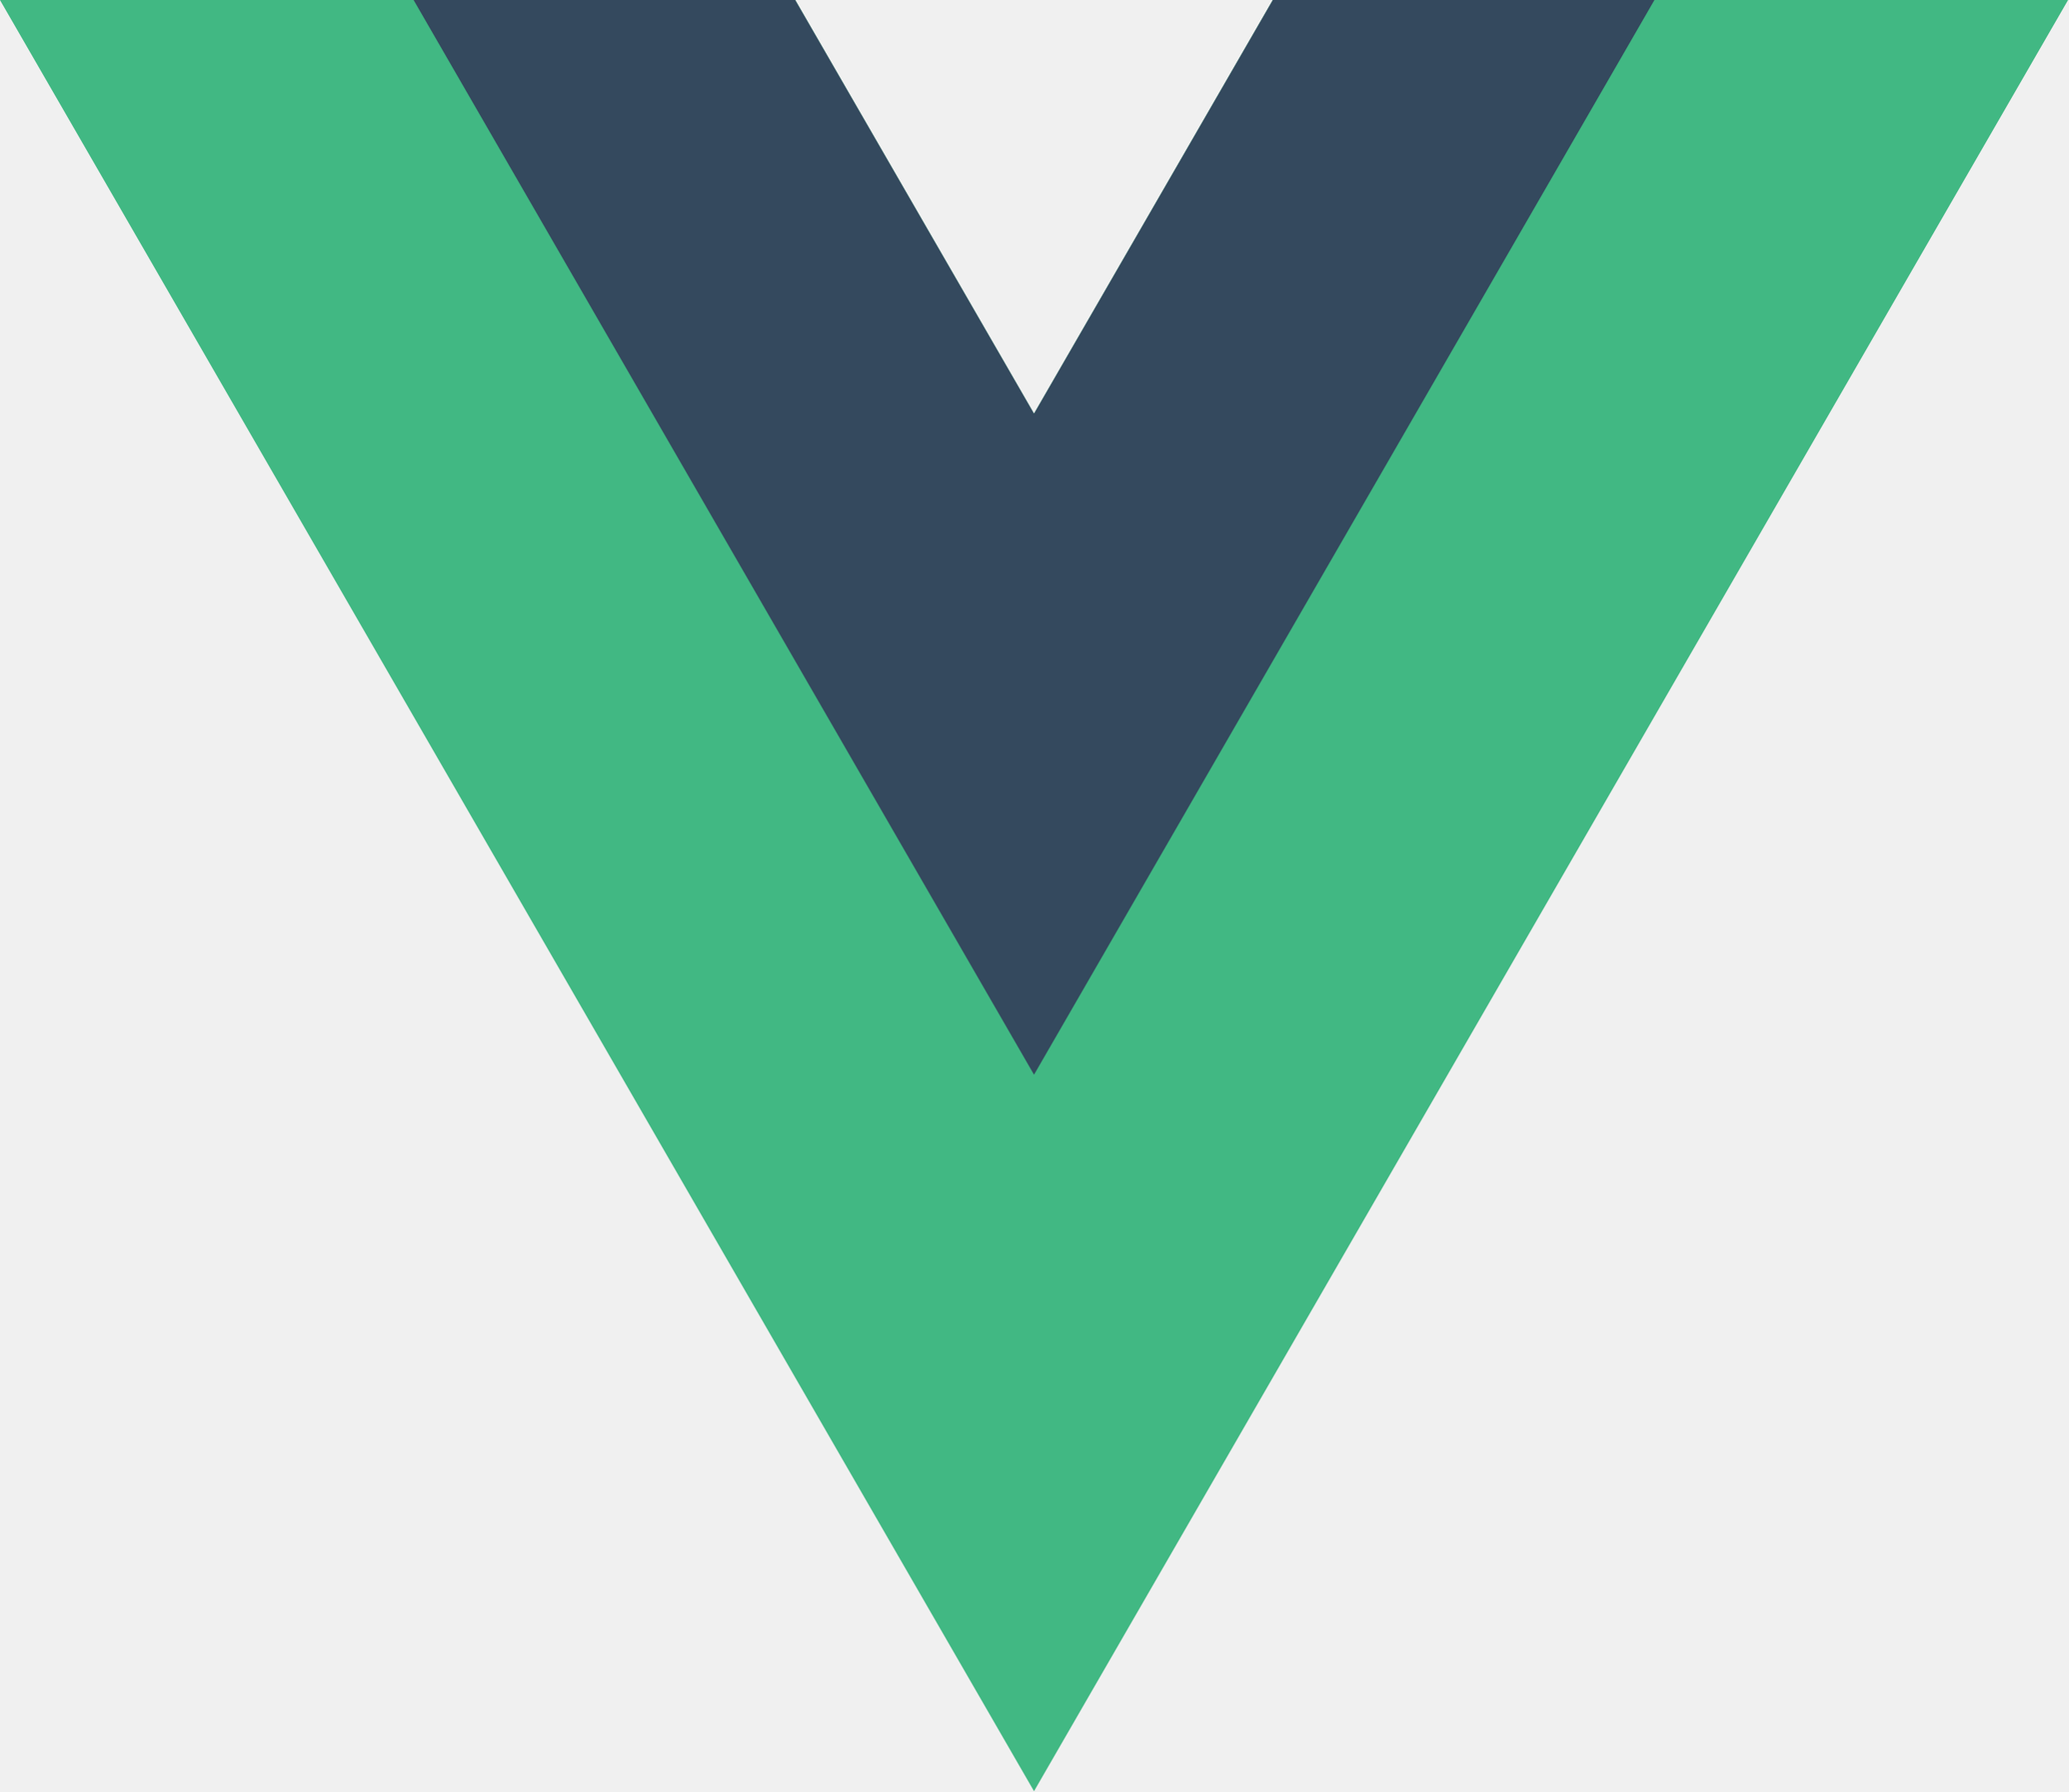
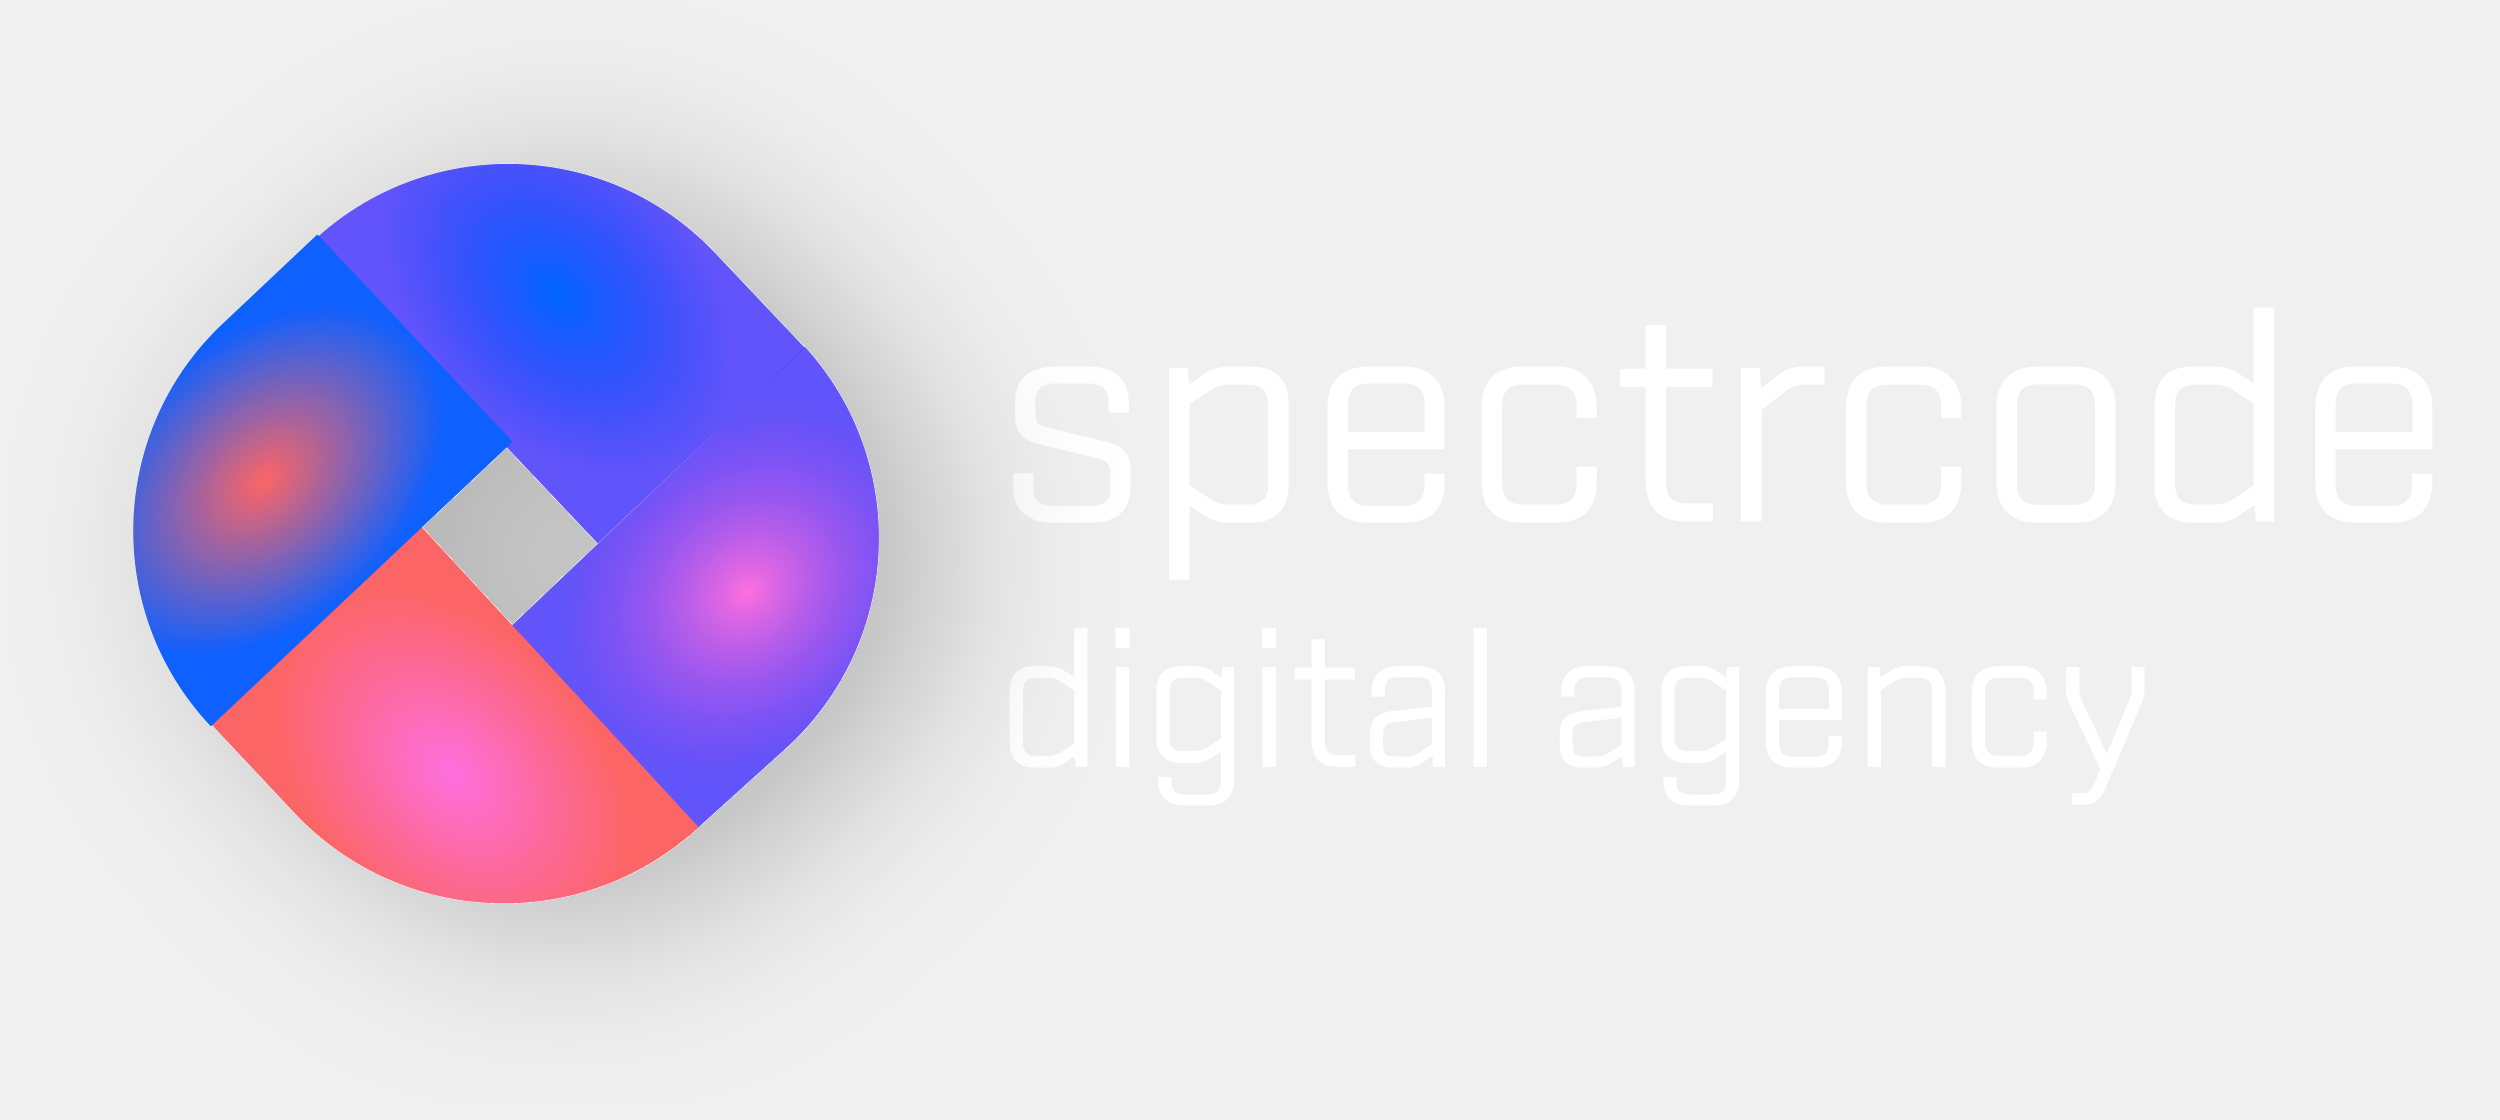
- <svg xmlns="http://www.w3.org/2000/svg" viewBox="0 0 261.76 226.69">
-   <path d="M161.096.001l-30.225 52.351L100.647.001H-.005l130.877 226.688L261.749.001z" fill="#41b883" />
-   <path d="M161.096.001l-30.225 52.351L100.647.001H52.346l78.526 136.01L209.398.001z" fill="#34495e" />
+ <svg xmlns="http://www.w3.org/2000/svg" width="163" height="73" viewBox="0 0 163 73" fill="none">
+   <path d="M66.06 30.86H67.38V31.86C67.38 32.62 67.827 33 68.72 33H71.04C71.947 33 72.4 32.633 72.4 31.9V30.76C72.4 30.32 72.173 30.04 71.72 29.92L67.7 28.94C66.687 28.7 66.18 28.1 66.18 27.14V26.18C66.18 25.447 66.407 24.887 66.86 24.5C67.313 24.1 67.973 23.9 68.84 23.9H70.96C71.813 23.9 72.467 24.107 72.92 24.52C73.373 24.92 73.6 25.5 73.6 26.26V26.9H72.28V26.12C72.28 25.373 71.833 25 70.94 25H68.84C67.947 25 67.5 25.36 67.5 26.08V27.06C67.5 27.3 67.553 27.473 67.66 27.58C67.767 27.687 67.94 27.773 68.18 27.84L72.18 28.82C73.193 29.06 73.7 29.647 73.7 30.58V31.8C73.7 33.32 72.807 34.08 71.02 34.08H68.7C67.847 34.08 67.193 33.88 66.74 33.48C66.287 33.067 66.06 32.48 66.06 31.72V30.86ZM78.585 33.64L77.565 32.98V37.8H76.225V23.98H77.445L77.525 25.06L78.585 24.34C78.998 24.047 79.498 23.9 80.085 23.9H81.585C82.371 23.9 82.971 24.113 83.385 24.54C83.811 24.967 84.025 25.573 84.025 26.36V31.62C84.025 32.407 83.811 33.013 83.385 33.44C82.971 33.867 82.371 34.08 81.585 34.08H80.085C79.565 34.08 79.065 33.933 78.585 33.64ZM80.085 32.9H81.385C82.251 32.9 82.685 32.473 82.685 31.62V26.36C82.685 25.507 82.251 25.08 81.385 25.08H80.085C79.671 25.08 79.285 25.2 78.925 25.44L77.565 26.32V31.66L78.925 32.54C79.285 32.78 79.671 32.9 80.085 32.9ZM94.192 31.46C94.192 32.313 93.959 32.967 93.493 33.42C93.039 33.86 92.386 34.08 91.532 34.08H89.213C88.359 34.08 87.699 33.853 87.233 33.4C86.779 32.947 86.552 32.28 86.552 31.4V26.58C86.552 25.713 86.779 25.053 87.233 24.6C87.699 24.133 88.359 23.9 89.213 23.9H91.532C92.386 23.9 93.039 24.133 93.493 24.6C93.959 25.053 94.192 25.713 94.192 26.58V29.28H87.892V31.62C87.892 32.527 88.339 32.98 89.233 32.98H91.532C92.426 32.98 92.873 32.527 92.873 31.62V30.88H94.192V31.46ZM87.892 26.36V28.18H92.892V26.36C92.892 25.453 92.439 25 91.532 25H89.233C88.339 25 87.892 25.453 87.892 26.36ZM99.252 34.08C98.398 34.08 97.738 33.853 97.272 33.4C96.818 32.947 96.592 32.28 96.592 31.4V26.58C96.592 25.713 96.818 25.053 97.272 24.6C97.738 24.133 98.398 23.9 99.252 23.9H101.472C102.312 23.9 102.958 24.133 103.412 24.6C103.878 25.053 104.112 25.713 104.112 26.58V27.24H102.792V26.44C102.792 25.533 102.345 25.08 101.452 25.08H99.292C98.385 25.08 97.932 25.533 97.932 26.44V31.54C97.932 32.447 98.385 32.9 99.292 32.9H101.452C102.345 32.9 102.792 32.447 102.792 31.54V30.44H104.112V31.4C104.112 32.28 103.885 32.947 103.432 33.4C102.978 33.853 102.325 34.08 101.472 34.08H99.252ZM111.676 32.82V34H109.896C109.056 34 108.41 33.773 107.956 33.32C107.516 32.867 107.296 32.22 107.296 31.38V25.22H105.616V24.04H107.296V21.2H108.636V24.04H111.656V25.22H108.636V31.5C108.636 32.38 109.076 32.82 109.956 32.82H111.676ZM114.85 34H113.51V23.98H114.73L114.83 25.32L116.11 24.34C116.483 24.047 116.99 23.9 117.63 23.9H118.97V25.08H117.67C117.217 25.08 116.83 25.2 116.51 25.44L114.85 26.72V34ZM123.021 34.08C122.168 34.08 121.508 33.853 121.041 33.4C120.588 32.947 120.361 32.28 120.361 31.4V26.58C120.361 25.713 120.588 25.053 121.041 24.6C121.508 24.133 122.168 23.9 123.021 23.9H125.241C126.081 23.9 126.728 24.133 127.181 24.6C127.648 25.053 127.881 25.713 127.881 26.58V27.24H126.561V26.44C126.561 25.533 126.114 25.08 125.221 25.08H123.061C122.154 25.08 121.701 25.533 121.701 26.44V31.54C121.701 32.447 122.154 32.9 123.061 32.9H125.221C126.114 32.9 126.561 32.447 126.561 31.54V30.44H127.881V31.4C127.881 32.28 127.654 32.947 127.201 33.4C126.748 33.853 126.094 34.08 125.241 34.08H123.021ZM135.286 34.08H132.826C131.972 34.08 131.312 33.853 130.846 33.4C130.392 32.947 130.166 32.28 130.166 31.4V26.58C130.166 25.713 130.392 25.053 130.846 24.6C131.312 24.133 131.972 23.9 132.826 23.9H135.286C136.152 23.9 136.812 24.133 137.266 24.6C137.719 25.053 137.946 25.713 137.946 26.58V31.4C137.946 32.28 137.719 32.947 137.266 33.4C136.812 33.853 136.152 34.08 135.286 34.08ZM132.866 32.92H135.266C135.692 32.92 136.019 32.8 136.246 32.56C136.486 32.32 136.606 31.993 136.606 31.58V26.4C136.606 25.507 136.159 25.06 135.266 25.06H132.866C131.959 25.06 131.506 25.507 131.506 26.4V31.58C131.506 32.473 131.959 32.92 132.866 32.92ZM145.939 33.64C145.499 33.933 144.993 34.08 144.419 34.08H142.939C142.153 34.08 141.546 33.867 141.119 33.44C140.693 33.013 140.479 32.407 140.479 31.62V26.36C140.479 25.573 140.693 24.967 141.119 24.54C141.546 24.113 142.153 23.9 142.939 23.9H144.419C144.993 23.9 145.499 24.047 145.939 24.34L146.939 25V20.06H148.279V34H147.079L146.979 32.92L145.939 33.64ZM143.119 32.9H144.439C144.839 32.9 145.226 32.78 145.599 32.54L146.939 31.66V26.32L145.599 25.44C145.226 25.2 144.839 25.08 144.439 25.08H143.119C142.253 25.08 141.819 25.507 141.819 26.36V31.62C141.819 32.473 142.253 32.9 143.119 32.9ZM158.587 31.46C158.587 32.313 158.354 32.967 157.887 33.42C157.434 33.86 156.78 34.08 155.927 34.08H153.607C152.754 34.08 152.094 33.853 151.627 33.4C151.174 32.947 150.947 32.28 150.947 31.4V26.58C150.947 25.713 151.174 25.053 151.627 24.6C152.094 24.133 152.754 23.9 153.607 23.9H155.927C156.78 23.9 157.434 24.133 157.887 24.6C158.354 25.053 158.587 25.713 158.587 26.58V29.28H152.287V31.62C152.287 32.527 152.734 32.98 153.627 32.98H155.927C156.82 32.98 157.267 32.527 157.267 31.62V30.88H158.587V31.46ZM152.287 26.36V28.18H157.287V26.36C157.287 25.453 156.834 25 155.927 25H153.627C152.734 25 152.287 25.453 152.287 26.36Z" fill="white" />
+   <path d="M69.381 49.766C69.095 49.957 68.766 50.052 68.393 50.052H67.431C66.92 50.052 66.525 49.913 66.248 49.636C65.971 49.359 65.832 48.964 65.832 48.453V45.034C65.832 44.523 65.971 44.128 66.248 43.851C66.525 43.574 66.92 43.435 67.431 43.435H68.393C68.766 43.435 69.095 43.53 69.381 43.721L70.031 44.15V40.939H70.902V50H70.122L70.057 49.298L69.381 49.766ZM67.548 49.285H68.406C68.666 49.285 68.917 49.207 69.16 49.051L70.031 48.479V45.008L69.16 44.436C68.917 44.28 68.666 44.202 68.406 44.202H67.548C66.985 44.202 66.703 44.479 66.703 45.034V48.453C66.703 49.008 66.985 49.285 67.548 49.285ZM72.753 50V43.487H73.624V50H72.753ZM72.727 42.265V40.939H73.65V42.265H72.727ZM78.72 52.522H77.225C76.679 52.522 76.254 52.379 75.951 52.093C75.656 51.816 75.509 51.413 75.509 50.884V50.65H76.367V50.975C76.367 51.53 76.657 51.807 77.238 51.807H78.72C79.309 51.807 79.604 51.53 79.604 50.975V49.012L78.941 49.454C78.655 49.645 78.325 49.74 77.953 49.74H76.991C76.479 49.74 76.085 49.601 75.808 49.324C75.53 49.047 75.392 48.652 75.392 48.141V45.034C75.392 44.523 75.53 44.128 75.808 43.851C76.085 43.574 76.479 43.435 76.991 43.435H77.953C78.343 43.435 78.672 43.53 78.941 43.721L79.63 44.189L79.695 43.487H80.462V50.832C80.462 51.959 79.881 52.522 78.72 52.522ZM77.095 48.973H77.966C78.226 48.973 78.477 48.895 78.72 48.739L79.604 48.167V45.008L78.72 44.436C78.477 44.28 78.226 44.202 77.966 44.202H77.095C76.531 44.202 76.25 44.479 76.25 45.034V48.141C76.25 48.696 76.531 48.973 77.095 48.973ZM82.313 50V43.487H83.184V50H82.313ZM82.287 42.265V40.939H83.21V42.265H82.287ZM88.357 49.233V50H87.2C86.654 50 86.234 49.853 85.939 49.558C85.653 49.263 85.51 48.843 85.51 48.297V44.293H84.418V43.526H85.51V41.68H86.381V43.526H88.344V44.293H86.381V48.375C86.381 48.947 86.667 49.233 87.239 49.233H88.357ZM92.734 49.727C92.405 49.944 92.062 50.052 91.707 50.052H90.862C90.377 50.052 90 49.935 89.731 49.701C89.462 49.467 89.328 49.125 89.328 48.674V47.764C89.328 46.932 89.844 46.46 90.875 46.347L93.358 46.074V44.995C93.358 44.44 93.068 44.163 92.487 44.163H91.161C90.58 44.163 90.29 44.44 90.29 44.995V45.424H89.432V45.086C89.432 44.549 89.579 44.141 89.874 43.864C90.177 43.578 90.602 43.435 91.148 43.435H92.578C93.107 43.435 93.51 43.574 93.787 43.851C94.073 44.128 94.216 44.523 94.216 45.034V50H93.449L93.397 49.298L92.734 49.727ZM91.785 49.324C92.036 49.324 92.279 49.246 92.513 49.09L93.358 48.544V46.789L90.979 47.075C90.702 47.11 90.498 47.179 90.368 47.283C90.238 47.387 90.173 47.56 90.173 47.803V48.635C90.173 48.878 90.229 49.055 90.342 49.168C90.463 49.272 90.663 49.324 90.94 49.324H91.785ZM96.075 40.939H96.946V50H96.075V40.939ZM105.099 49.727C104.77 49.944 104.428 50.052 104.072 50.052H103.227C102.742 50.052 102.365 49.935 102.096 49.701C101.828 49.467 101.693 49.125 101.693 48.674V47.764C101.693 46.932 102.209 46.46 103.24 46.347L105.723 46.074V44.995C105.723 44.44 105.433 44.163 104.852 44.163H103.526C102.946 44.163 102.655 44.44 102.655 44.995V45.424H101.797V45.086C101.797 44.549 101.945 44.141 102.239 43.864C102.543 43.578 102.967 43.435 103.513 43.435H104.943C105.472 43.435 105.875 43.574 106.152 43.851C106.438 44.128 106.581 44.523 106.581 45.034V50H105.814L105.762 49.298L105.099 49.727ZM104.15 49.324C104.402 49.324 104.644 49.246 104.878 49.09L105.723 48.544V46.789L103.344 47.075C103.067 47.11 102.863 47.179 102.733 47.283C102.603 47.387 102.538 47.56 102.538 47.803V48.635C102.538 48.878 102.595 49.055 102.707 49.168C102.829 49.272 103.028 49.324 103.305 49.324H104.15ZM111.651 52.522H110.156C109.61 52.522 109.186 52.379 108.882 52.093C108.588 51.816 108.44 51.413 108.44 50.884V50.65H109.298V50.975C109.298 51.53 109.589 51.807 110.169 51.807H111.651C112.241 51.807 112.535 51.53 112.535 50.975V49.012L111.872 49.454C111.586 49.645 111.257 49.74 110.884 49.74H109.922C109.411 49.74 109.017 49.601 108.739 49.324C108.462 49.047 108.323 48.652 108.323 48.141V45.034C108.323 44.523 108.462 44.128 108.739 43.851C109.017 43.574 109.411 43.435 109.922 43.435H110.884C111.274 43.435 111.604 43.53 111.872 43.721L112.561 44.189L112.626 43.487H113.393V50.832C113.393 51.959 112.813 52.522 111.651 52.522ZM110.026 48.973H110.897C111.157 48.973 111.409 48.895 111.651 48.739L112.535 48.167V45.008L111.651 44.436C111.409 44.28 111.157 44.202 110.897 44.202H110.026C109.463 44.202 109.181 44.479 109.181 45.034V48.141C109.181 48.696 109.463 48.973 110.026 48.973ZM120.093 48.349C120.093 48.904 119.942 49.328 119.638 49.623C119.344 49.909 118.919 50.052 118.364 50.052H116.856C116.302 50.052 115.873 49.905 115.569 49.61C115.275 49.315 115.127 48.882 115.127 48.31V45.177C115.127 44.614 115.275 44.185 115.569 43.89C115.873 43.587 116.302 43.435 116.856 43.435H118.364C118.919 43.435 119.344 43.587 119.638 43.89C119.942 44.185 120.093 44.614 120.093 45.177V46.932H115.998V48.453C115.998 49.042 116.289 49.337 116.869 49.337H118.364C118.945 49.337 119.235 49.042 119.235 48.453V47.972H120.093V48.349ZM115.998 45.034V46.217H119.248V45.034C119.248 44.445 118.954 44.15 118.364 44.15H116.869C116.289 44.15 115.998 44.445 115.998 45.034ZM125.137 44.202H124.279C124.019 44.202 123.767 44.28 123.525 44.436L122.641 45.008V50H121.77V43.487H122.563L122.602 44.189L123.304 43.721C123.59 43.53 123.915 43.435 124.279 43.435H125.254C125.765 43.435 126.155 43.574 126.424 43.851C126.701 44.12 126.84 44.514 126.84 45.034V50H125.969V45.034C125.969 44.479 125.691 44.202 125.137 44.202ZM130.288 50.052C129.733 50.052 129.304 49.905 129.001 49.61C128.706 49.315 128.559 48.882 128.559 48.31V45.177C128.559 44.614 128.706 44.185 129.001 43.89C129.304 43.587 129.733 43.435 130.288 43.435H131.731C132.277 43.435 132.697 43.587 132.992 43.89C133.295 44.185 133.447 44.614 133.447 45.177V45.606H132.589V45.086C132.589 44.497 132.299 44.202 131.718 44.202H130.314C129.725 44.202 129.43 44.497 129.43 45.086V48.401C129.43 48.99 129.725 49.285 130.314 49.285H131.718C132.299 49.285 132.589 48.99 132.589 48.401V47.686H133.447V48.31C133.447 48.882 133.3 49.315 133.005 49.61C132.71 49.905 132.286 50.052 131.731 50.052H130.288ZM135.933 52.47H135.101V51.716H135.79C136.119 51.716 136.353 51.547 136.492 51.209L136.934 50.143L134.88 45.788C134.767 45.563 134.711 45.32 134.711 45.06V43.487H135.582V44.969C135.582 45.22 135.621 45.424 135.699 45.58L137.363 49.129L138.858 45.58C138.936 45.389 138.975 45.186 138.975 44.969V43.487H139.82V45.06C139.82 45.268 139.768 45.511 139.664 45.788L137.311 51.313C137.138 51.729 136.943 52.024 136.726 52.197C136.518 52.379 136.254 52.47 135.933 52.47Z" fill="white" />
+   <g filter="url(#filter0_d_1_14968)">
+     <path d="M20.365 15.764V15.764C27.818 8.719 39.57 9.045 46.621 16.493L52.463 22.663L38.972 35.436L20.365 15.764Z" fill="url(#paint0_angular_1_14968)" />
+     <path d="M52.483 22.613V22.613C59.388 30.199 58.813 41.953 51.2 48.829L44.926 54.495L33.118 41.022L52.483 22.613Z" fill="url(#paint1_angular_1_14968)" />
+     <path d="M45.55 53.934V53.934C37.989 60.909 26.219 60.485 19.179 52.985L13.281 46.701L27.2 34.042L45.55 53.934Z" fill="url(#paint2_angular_1_14968)" />
+     <path d="M13.746 47.364V47.364C6.707 39.899 7.052 28.141 14.517 21.101L20.69 15.28L33.436 28.797L13.746 47.364Z" fill="url(#paint3_angular_1_14968)" />
+   </g>
+   <defs>
+     <filter id="filter0_d_1_14968" x="0.803" y="0.177" width="72.269" height="71.859" filterUnits="userSpaceOnUse" color-interpolation-filters="sRGB">
+       <feFlood flood-opacity="0" result="BackgroundImageFix" />
+       <feColorMatrix in="SourceAlpha" type="matrix" values="0 0 0 0 0 0 0 0 0 0 0 0 0 0 0 0 0 0 127 0" result="hardAlpha" />
+       <feOffset dx="3.941" dy="1.314" />
+       <feGaussianBlur stdDeviation="5.911" />
+       <feComposite in2="hardAlpha" operator="out" />
+       <feColorMatrix type="matrix" values="0 0 0 0 0 0 0 0 0 0 0 0 0 0 0 0 0 0 0.25 0" />
+       <feBlend mode="normal" in2="BackgroundImageFix" result="effect1_dropShadow_1_14968" />
+       <feBlend mode="normal" in="SourceGraphic" in2="effect1_dropShadow_1_14968" result="shape" />
+     </filter>
+     <radialGradient id="paint0_angular_1_14968" cx="0" cy="0" r="1" gradientUnits="userSpaceOnUse" gradientTransform="translate(36.4094 19.2181) rotate(46.5658) scale(13.5392 9.28918)">
+       <stop stop-color="#0066FF" />
+       <stop offset="1" stop-color="#1400FF" stop-opacity="0.65" />
+     </radialGradient>
+     <radialGradient id="paint1_angular_1_14968" cx="0" cy="0" r="1" gradientUnits="userSpaceOnUse" gradientTransform="translate(48.7294 38.5608) rotate(137.82) scale(13.5315 11.2159)">
+       <stop stop-color="#FD6FDE" />
+       <stop offset="0.979" stop-color="#1400FF" stop-opacity="0.65" />
+     </radialGradient>
+     <radialGradient id="paint2_angular_1_14968" cx="0" cy="0" r="1" gradientUnits="userSpaceOnUse" gradientTransform="translate(29.4152 50.3177) rotate(-132.69) scale(13.5979 9.40751)">
+       <stop stop-color="#FD6FDE" />
+       <stop offset="1" stop-color="#FC6565" />
+     </radialGradient>
+     <radialGradient id="paint3_angular_1_14968" cx="0" cy="0" r="1" gradientUnits="userSpaceOnUse" gradientTransform="translate(17.2181 31.3221) rotate(-43.3184) scale(13.5315 9.28918)">
+       <stop stop-color="#FC6565" />
+       <stop offset="1" stop-color="#0E60FF" />
+     </radialGradient>
+   </defs>
</svg>
